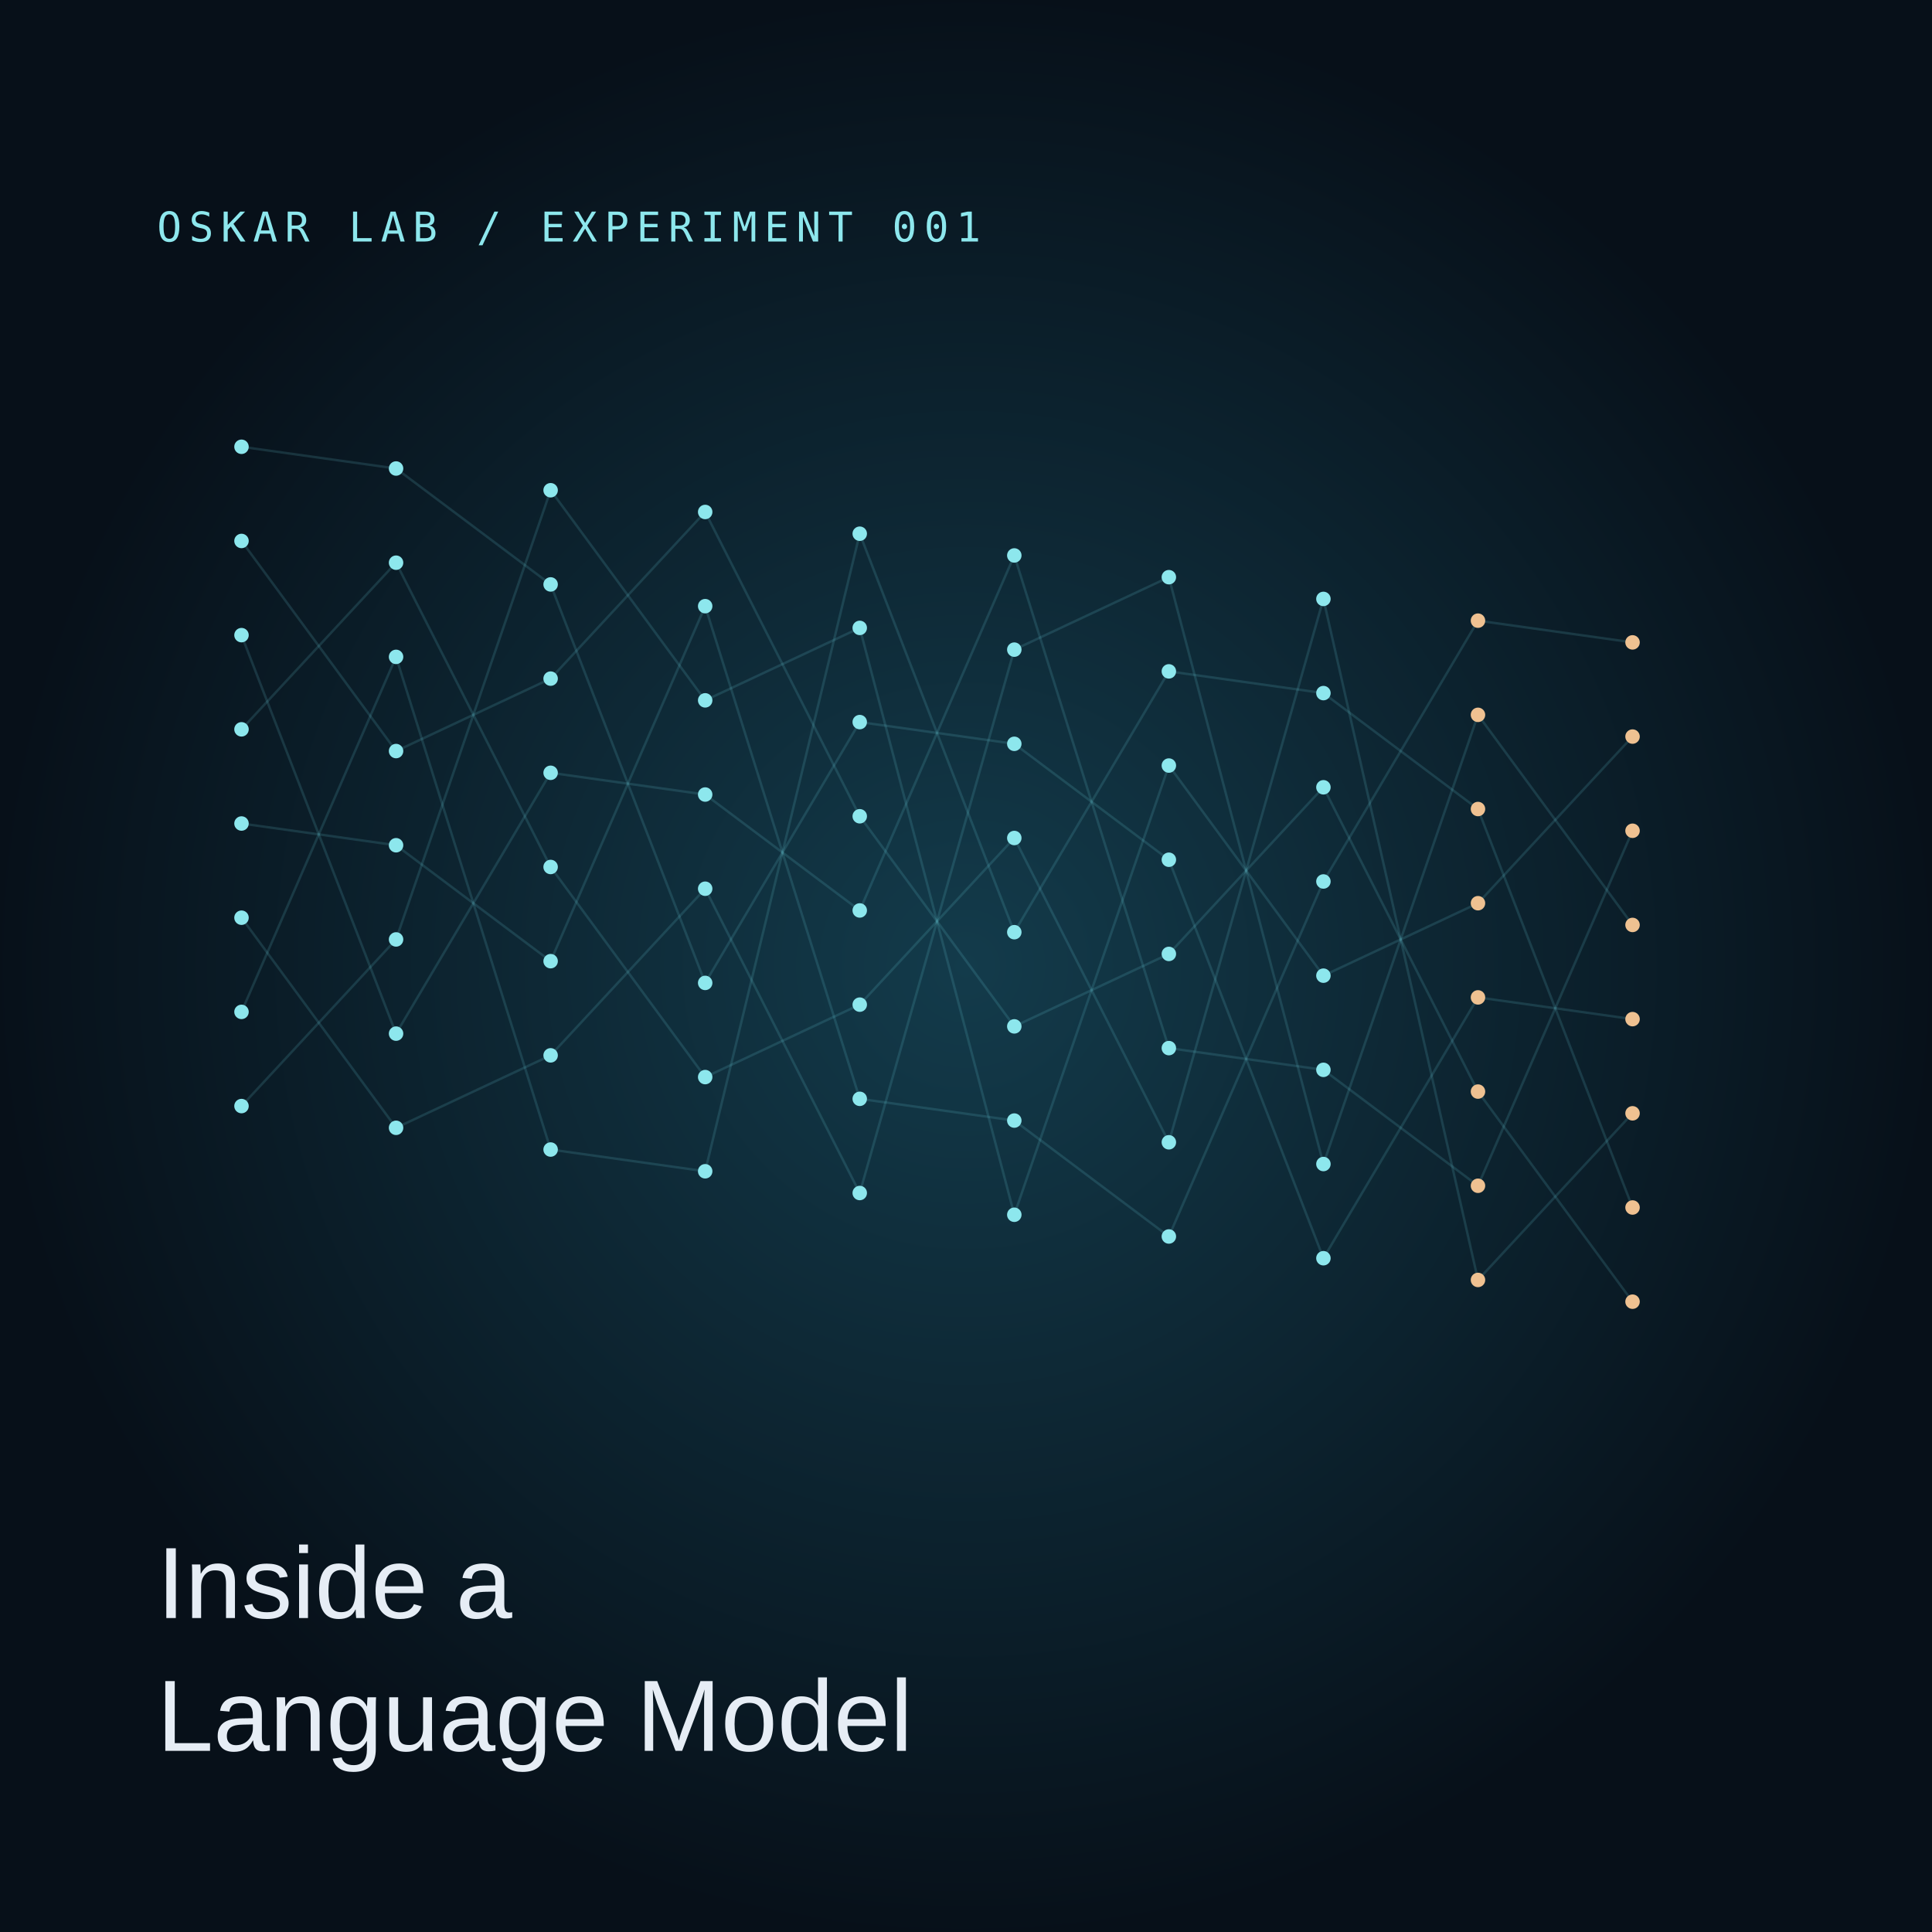
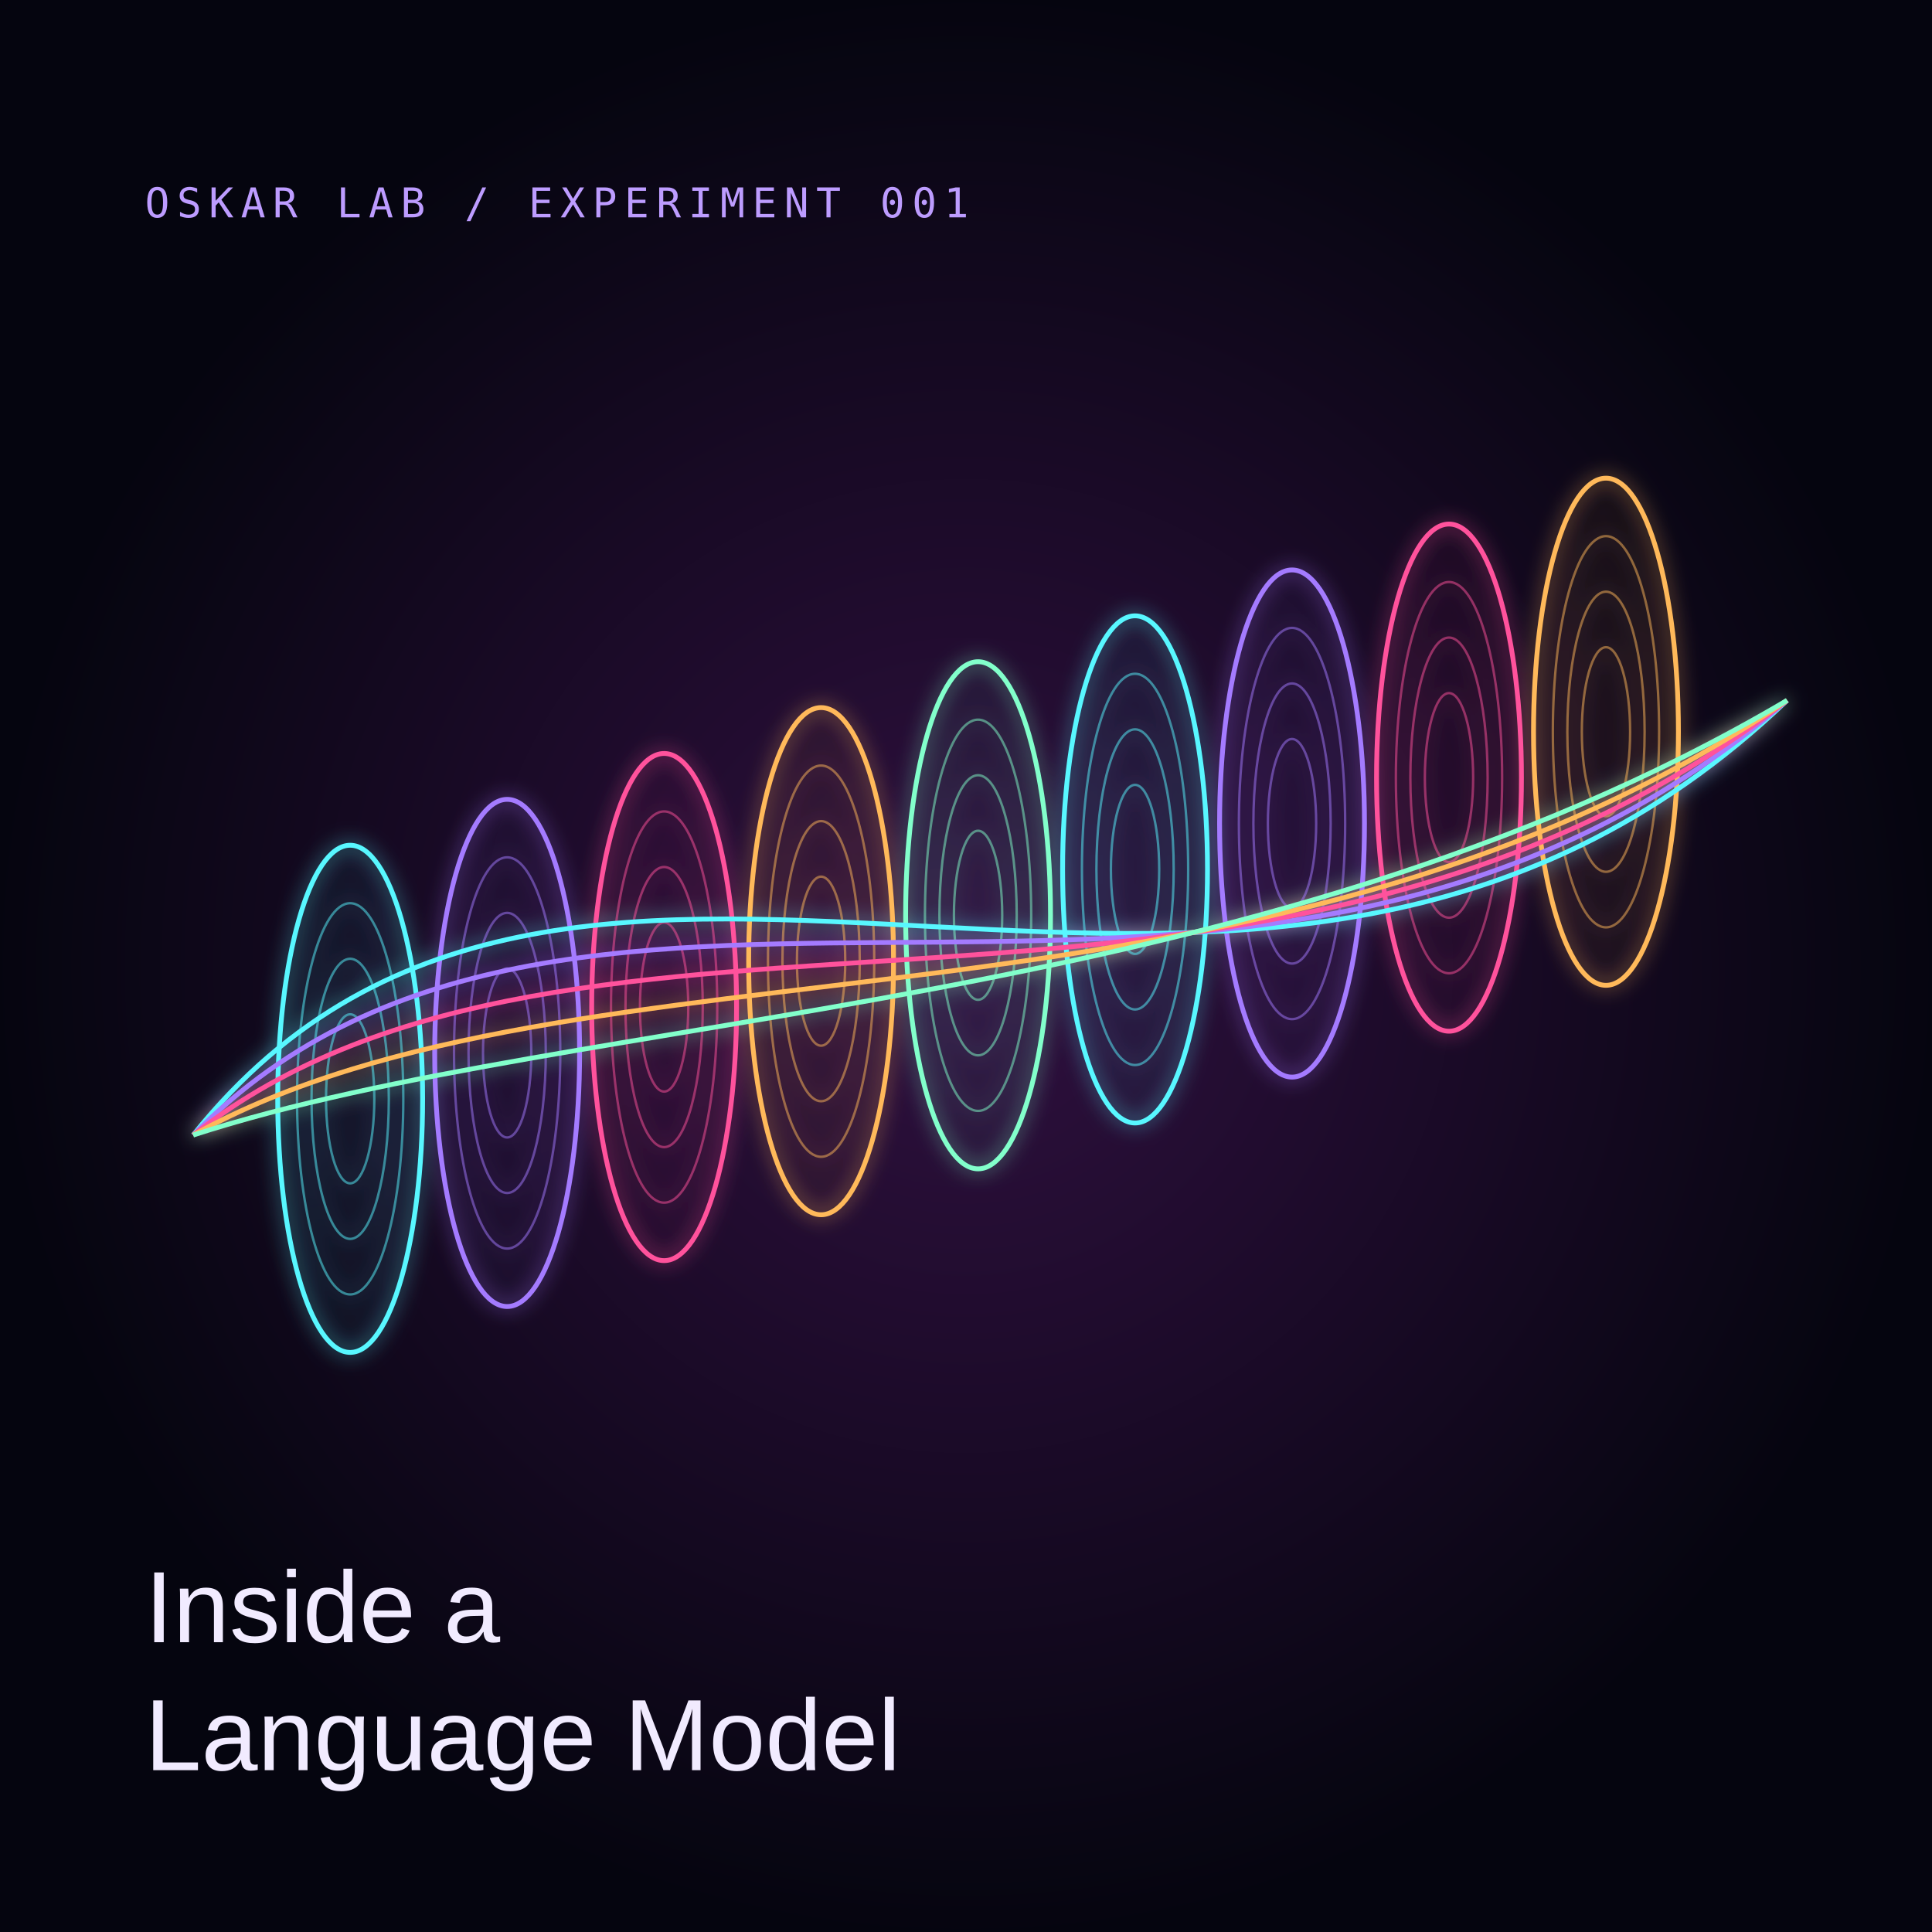
<svg xmlns="http://www.w3.org/2000/svg" width="800" height="800" viewBox="0 0 800 800">
  <defs>
    <radialGradient id="g">
-       <stop stop-color="#133b4b" />
-       <stop offset="1" stop-color="#071019" />
+       <stop stop-color="#301040" />
+       <stop offset="1" stop-color="#05050f" />
    </radialGradient>
+     <filter id="b">
+       <feGaussianBlur stdDeviation="4" />
+     </filter>
  </defs>
  <rect width="800" height="800" fill="url(#g)" />
-   <path d="M100 185L164 194" stroke="#75deeb" opacity=".15" />
-   <circle cx="100" cy="185" r="3" fill="#8de7ed" />
-   <path d="M100 224L164 311" stroke="#75deeb" opacity=".15" />
-   <circle cx="100" cy="224" r="3" fill="#8de7ed" />
-   <path d="M100 263L164 428" stroke="#75deeb" opacity=".15" />
-   <circle cx="100" cy="263" r="3" fill="#8de7ed" />
-   <path d="M100 302L164 233" stroke="#75deeb" opacity=".15" />
-   <circle cx="100" cy="302" r="3" fill="#8de7ed" />
-   <path d="M100 341L164 350" stroke="#75deeb" opacity=".15" />
-   <circle cx="100" cy="341" r="3" fill="#8de7ed" />
-   <path d="M100 380L164 467" stroke="#75deeb" opacity=".15" />
-   <circle cx="100" cy="380" r="3" fill="#8de7ed" />
-   <path d="M100 419L164 272" stroke="#75deeb" opacity=".15" />
-   <circle cx="100" cy="419" r="3" fill="#8de7ed" />
-   <path d="M100 458L164 389" stroke="#75deeb" opacity=".15" />
-   <circle cx="100" cy="458" r="3" fill="#8de7ed" />
-   <path d="M164 194L228 242" stroke="#75deeb" opacity=".15" />
-   <circle cx="164" cy="194" r="3" fill="#8de7ed" />
-   <path d="M164 233L228 359" stroke="#75deeb" opacity=".15" />
-   <circle cx="164" cy="233" r="3" fill="#8de7ed" />
-   <path d="M164 272L228 476" stroke="#75deeb" opacity=".15" />
-   <circle cx="164" cy="272" r="3" fill="#8de7ed" />
-   <path d="M164 311L228 281" stroke="#75deeb" opacity=".15" />
-   <circle cx="164" cy="311" r="3" fill="#8de7ed" />
-   <path d="M164 350L228 398" stroke="#75deeb" opacity=".15" />
-   <circle cx="164" cy="350" r="3" fill="#8de7ed" />
-   <path d="M164 389L228 203" stroke="#75deeb" opacity=".15" />
-   <circle cx="164" cy="389" r="3" fill="#8de7ed" />
-   <path d="M164 428L228 320" stroke="#75deeb" opacity=".15" />
-   <circle cx="164" cy="428" r="3" fill="#8de7ed" />
-   <path d="M164 467L228 437" stroke="#75deeb" opacity=".15" />
-   <circle cx="164" cy="467" r="3" fill="#8de7ed" />
-   <path d="M228 203L292 290" stroke="#75deeb" opacity=".15" />
-   <circle cx="228" cy="203" r="3" fill="#8de7ed" />
-   <path d="M228 242L292 407" stroke="#75deeb" opacity=".15" />
-   <circle cx="228" cy="242" r="3" fill="#8de7ed" />
-   <path d="M228 281L292 212" stroke="#75deeb" opacity=".15" />
-   <circle cx="228" cy="281" r="3" fill="#8de7ed" />
-   <path d="M228 320L292 329" stroke="#75deeb" opacity=".15" />
-   <circle cx="228" cy="320" r="3" fill="#8de7ed" />
-   <path d="M228 359L292 446" stroke="#75deeb" opacity=".15" />
-   <circle cx="228" cy="359" r="3" fill="#8de7ed" />
-   <path d="M228 398L292 251" stroke="#75deeb" opacity=".15" />
-   <circle cx="228" cy="398" r="3" fill="#8de7ed" />
-   <path d="M228 437L292 368" stroke="#75deeb" opacity=".15" />
-   <circle cx="228" cy="437" r="3" fill="#8de7ed" />
-   <path d="M228 476L292 485" stroke="#75deeb" opacity=".15" />
-   <circle cx="228" cy="476" r="3" fill="#8de7ed" />
-   <path d="M292 212L356 338" stroke="#75deeb" opacity=".15" />
-   <circle cx="292" cy="212" r="3" fill="#8de7ed" />
-   <path d="M292 251L356 455" stroke="#75deeb" opacity=".15" />
-   <circle cx="292" cy="251" r="3" fill="#8de7ed" />
-   <path d="M292 290L356 260" stroke="#75deeb" opacity=".15" />
-   <circle cx="292" cy="290" r="3" fill="#8de7ed" />
-   <path d="M292 329L356 377" stroke="#75deeb" opacity=".15" />
-   <circle cx="292" cy="329" r="3" fill="#8de7ed" />
-   <path d="M292 368L356 494" stroke="#75deeb" opacity=".15" />
-   <circle cx="292" cy="368" r="3" fill="#8de7ed" />
-   <path d="M292 407L356 299" stroke="#75deeb" opacity=".15" />
-   <circle cx="292" cy="407" r="3" fill="#8de7ed" />
-   <path d="M292 446L356 416" stroke="#75deeb" opacity=".15" />
-   <circle cx="292" cy="446" r="3" fill="#8de7ed" />
-   <path d="M292 485L356 221" stroke="#75deeb" opacity=".15" />
-   <circle cx="292" cy="485" r="3" fill="#8de7ed" />
-   <path d="M356 221L420 386" stroke="#75deeb" opacity=".15" />
-   <circle cx="356" cy="221" r="3" fill="#8de7ed" />
-   <path d="M356 260L420 503" stroke="#75deeb" opacity=".15" />
-   <circle cx="356" cy="260" r="3" fill="#8de7ed" />
-   <path d="M356 299L420 308" stroke="#75deeb" opacity=".15" />
-   <circle cx="356" cy="299" r="3" fill="#8de7ed" />
-   <path d="M356 338L420 425" stroke="#75deeb" opacity=".15" />
-   <circle cx="356" cy="338" r="3" fill="#8de7ed" />
-   <path d="M356 377L420 230" stroke="#75deeb" opacity=".15" />
-   <circle cx="356" cy="377" r="3" fill="#8de7ed" />
-   <path d="M356 416L420 347" stroke="#75deeb" opacity=".15" />
-   <circle cx="356" cy="416" r="3" fill="#8de7ed" />
-   <path d="M356 455L420 464" stroke="#75deeb" opacity=".15" />
-   <circle cx="356" cy="455" r="3" fill="#8de7ed" />
-   <path d="M356 494L420 269" stroke="#75deeb" opacity=".15" />
-   <circle cx="356" cy="494" r="3" fill="#8de7ed" />
-   <path d="M420 230L484 434" stroke="#75deeb" opacity=".15" />
-   <circle cx="420" cy="230" r="3" fill="#8de7ed" />
-   <path d="M420 269L484 239" stroke="#75deeb" opacity=".15" />
-   <circle cx="420" cy="269" r="3" fill="#8de7ed" />
-   <path d="M420 308L484 356" stroke="#75deeb" opacity=".15" />
-   <circle cx="420" cy="308" r="3" fill="#8de7ed" />
-   <path d="M420 347L484 473" stroke="#75deeb" opacity=".15" />
-   <circle cx="420" cy="347" r="3" fill="#8de7ed" />
-   <path d="M420 386L484 278" stroke="#75deeb" opacity=".15" />
-   <circle cx="420" cy="386" r="3" fill="#8de7ed" />
-   <path d="M420 425L484 395" stroke="#75deeb" opacity=".15" />
-   <circle cx="420" cy="425" r="3" fill="#8de7ed" />
-   <path d="M420 464L484 512" stroke="#75deeb" opacity=".15" />
-   <circle cx="420" cy="464" r="3" fill="#8de7ed" />
-   <path d="M420 503L484 317" stroke="#75deeb" opacity=".15" />
-   <circle cx="420" cy="503" r="3" fill="#8de7ed" />
-   <path d="M484 239L548 482" stroke="#75deeb" opacity=".15" />
-   <circle cx="484" cy="239" r="3" fill="#8de7ed" />
-   <path d="M484 278L548 287" stroke="#75deeb" opacity=".15" />
-   <circle cx="484" cy="278" r="3" fill="#8de7ed" />
-   <path d="M484 317L548 404" stroke="#75deeb" opacity=".15" />
-   <circle cx="484" cy="317" r="3" fill="#8de7ed" />
-   <path d="M484 356L548 521" stroke="#75deeb" opacity=".15" />
-   <circle cx="484" cy="356" r="3" fill="#8de7ed" />
-   <path d="M484 395L548 326" stroke="#75deeb" opacity=".15" />
-   <circle cx="484" cy="395" r="3" fill="#8de7ed" />
-   <path d="M484 434L548 443" stroke="#75deeb" opacity=".15" />
-   <circle cx="484" cy="434" r="3" fill="#8de7ed" />
-   <path d="M484 473L548 248" stroke="#75deeb" opacity=".15" />
-   <circle cx="484" cy="473" r="3" fill="#8de7ed" />
-   <path d="M484 512L548 365" stroke="#75deeb" opacity=".15" />
-   <circle cx="484" cy="512" r="3" fill="#8de7ed" />
-   <path d="M548 248L612 530" stroke="#75deeb" opacity=".15" />
-   <circle cx="548" cy="248" r="3" fill="#8de7ed" />
-   <path d="M548 287L612 335" stroke="#75deeb" opacity=".15" />
-   <circle cx="548" cy="287" r="3" fill="#8de7ed" />
-   <path d="M548 326L612 452" stroke="#75deeb" opacity=".15" />
-   <circle cx="548" cy="326" r="3" fill="#8de7ed" />
-   <path d="M548 365L612 257" stroke="#75deeb" opacity=".15" />
-   <circle cx="548" cy="365" r="3" fill="#8de7ed" />
-   <path d="M548 404L612 374" stroke="#75deeb" opacity=".15" />
-   <circle cx="548" cy="404" r="3" fill="#8de7ed" />
-   <path d="M548 443L612 491" stroke="#75deeb" opacity=".15" />
-   <circle cx="548" cy="443" r="3" fill="#8de7ed" />
-   <path d="M548 482L612 296" stroke="#75deeb" opacity=".15" />
-   <circle cx="548" cy="482" r="3" fill="#8de7ed" />
-   <path d="M548 521L612 413" stroke="#75deeb" opacity=".15" />
-   <circle cx="548" cy="521" r="3" fill="#8de7ed" />
-   <path d="M612 257L676 266" stroke="#75deeb" opacity=".15" />
-   <circle cx="612" cy="257" r="3" fill="#efc191" />
-   <path d="M612 296L676 383" stroke="#75deeb" opacity=".15" />
-   <circle cx="612" cy="296" r="3" fill="#efc191" />
-   <path d="M612 335L676 500" stroke="#75deeb" opacity=".15" />
-   <circle cx="612" cy="335" r="3" fill="#efc191" />
-   <path d="M612 374L676 305" stroke="#75deeb" opacity=".15" />
-   <circle cx="612" cy="374" r="3" fill="#efc191" />
-   <path d="M612 413L676 422" stroke="#75deeb" opacity=".15" />
-   <circle cx="612" cy="413" r="3" fill="#efc191" />
-   <path d="M612 452L676 539" stroke="#75deeb" opacity=".15" />
-   <circle cx="612" cy="452" r="3" fill="#efc191" />
-   <path d="M612 491L676 344" stroke="#75deeb" opacity=".15" />
-   <circle cx="612" cy="491" r="3" fill="#efc191" />
-   <path d="M612 530L676 461" stroke="#75deeb" opacity=".15" />
-   <circle cx="612" cy="530" r="3" fill="#efc191" />
-   <circle cx="676" cy="266" r="3" fill="#efc191" />
-   <circle cx="676" cy="305" r="3" fill="#efc191" />
-   <circle cx="676" cy="344" r="3" fill="#efc191" />
-   <circle cx="676" cy="383" r="3" fill="#efc191" />
-   <circle cx="676" cy="422" r="3" fill="#efc191" />
-   <circle cx="676" cy="461" r="3" fill="#efc191" />
-   <circle cx="676" cy="500" r="3" fill="#efc191" />
-   <circle cx="676" cy="539" r="3" fill="#efc191" />
-   <text x="65" y="100" fill="#8de7ed" font-family="monospace" font-size="17" letter-spacing="3">OSKAR LAB / EXPERIMENT 001</text>
-   <text x="65" y="670" fill="#e6edf5" font-family="Arial" font-size="42">Inside a</text>
-   <text x="65" y="725" fill="#e6edf5" font-family="Arial" font-size="42">Language Model</text>
+   <g filter="url(#b)" opacity=".7">
+     <ellipse cx="145" cy="455" rx="30" ry="105" fill="#58f7ff" fill-opacity=".03" stroke="#58f7ff" stroke-width="2" />
+     <ellipse cx="145" cy="455" rx="10" ry="35" fill="none" stroke="#58f7ff" stroke-opacity=".5" />
+     <ellipse cx="145" cy="455" rx="16" ry="58" fill="none" stroke="#58f7ff" stroke-opacity=".5" />
+     <ellipse cx="145" cy="455" rx="22" ry="81" fill="none" stroke="#58f7ff" stroke-opacity=".5" />
+     <ellipse cx="210" cy="436" rx="30" ry="105" fill="#a47bff" fill-opacity=".03" stroke="#a47bff" stroke-width="2" />
+     <ellipse cx="210" cy="436" rx="10" ry="35" fill="none" stroke="#a47bff" stroke-opacity=".5" />
+     <ellipse cx="210" cy="436" rx="16" ry="58" fill="none" stroke="#a47bff" stroke-opacity=".5" />
+     <ellipse cx="210" cy="436" rx="22" ry="81" fill="none" stroke="#a47bff" stroke-opacity=".5" />
+     <ellipse cx="275" cy="417" rx="30" ry="105" fill="#ff529c" fill-opacity=".03" stroke="#ff529c" stroke-width="2" />
+     <ellipse cx="275" cy="417" rx="10" ry="35" fill="none" stroke="#ff529c" stroke-opacity=".5" />
+     <ellipse cx="275" cy="417" rx="16" ry="58" fill="none" stroke="#ff529c" stroke-opacity=".5" />
+     <ellipse cx="275" cy="417" rx="22" ry="81" fill="none" stroke="#ff529c" stroke-opacity=".5" />
+     <ellipse cx="340" cy="398" rx="30" ry="105" fill="#ffb95a" fill-opacity=".03" stroke="#ffb95a" stroke-width="2" />
+     <ellipse cx="340" cy="398" rx="10" ry="35" fill="none" stroke="#ffb95a" stroke-opacity=".5" />
+     <ellipse cx="340" cy="398" rx="16" ry="58" fill="none" stroke="#ffb95a" stroke-opacity=".5" />
+     <ellipse cx="340" cy="398" rx="22" ry="81" fill="none" stroke="#ffb95a" stroke-opacity=".5" />
+     <ellipse cx="405" cy="379" rx="30" ry="105" fill="#82ffcb" fill-opacity=".03" stroke="#82ffcb" stroke-width="2" />
+     <ellipse cx="405" cy="379" rx="10" ry="35" fill="none" stroke="#82ffcb" stroke-opacity=".5" />
+     <ellipse cx="405" cy="379" rx="16" ry="58" fill="none" stroke="#82ffcb" stroke-opacity=".5" />
+     <ellipse cx="405" cy="379" rx="22" ry="81" fill="none" stroke="#82ffcb" stroke-opacity=".5" />
+     <ellipse cx="470" cy="360" rx="30" ry="105" fill="#58f7ff" fill-opacity=".03" stroke="#58f7ff" stroke-width="2" />
+     <ellipse cx="470" cy="360" rx="10" ry="35" fill="none" stroke="#58f7ff" stroke-opacity=".5" />
+     <ellipse cx="470" cy="360" rx="16" ry="58" fill="none" stroke="#58f7ff" stroke-opacity=".5" />
+     <ellipse cx="470" cy="360" rx="22" ry="81" fill="none" stroke="#58f7ff" stroke-opacity=".5" />
+     <ellipse cx="535" cy="341" rx="30" ry="105" fill="#a47bff" fill-opacity=".03" stroke="#a47bff" stroke-width="2" />
+     <ellipse cx="535" cy="341" rx="10" ry="35" fill="none" stroke="#a47bff" stroke-opacity=".5" />
+     <ellipse cx="535" cy="341" rx="16" ry="58" fill="none" stroke="#a47bff" stroke-opacity=".5" />
+     <ellipse cx="535" cy="341" rx="22" ry="81" fill="none" stroke="#a47bff" stroke-opacity=".5" />
+     <ellipse cx="600" cy="322" rx="30" ry="105" fill="#ff529c" fill-opacity=".03" stroke="#ff529c" stroke-width="2" />
+     <ellipse cx="600" cy="322" rx="10" ry="35" fill="none" stroke="#ff529c" stroke-opacity=".5" />
+     <ellipse cx="600" cy="322" rx="16" ry="58" fill="none" stroke="#ff529c" stroke-opacity=".5" />
+     <ellipse cx="600" cy="322" rx="22" ry="81" fill="none" stroke="#ff529c" stroke-opacity=".5" />
+     <ellipse cx="665" cy="303" rx="30" ry="105" fill="#ffb95a" fill-opacity=".03" stroke="#ffb95a" stroke-width="2" />
+     <ellipse cx="665" cy="303" rx="10" ry="35" fill="none" stroke="#ffb95a" stroke-opacity=".5" />
+     <ellipse cx="665" cy="303" rx="16" ry="58" fill="none" stroke="#ffb95a" stroke-opacity=".5" />
+     <ellipse cx="665" cy="303" rx="22" ry="81" fill="none" stroke="#ffb95a" stroke-opacity=".5" />
+     <path d="M80 470 C240 270 520 500 740 290" fill="none" stroke="#58f7ff" stroke-width="2" />
+     <path d="M80 470 C240 307 520 480 740 290" fill="none" stroke="#a47bff" stroke-width="2" />
+     <path d="M80 470 C240 344 520 460 740 290" fill="none" stroke="#ff529c" stroke-width="2" />
+     <path d="M80 470 C240 381 520 440 740 290" fill="none" stroke="#ffb95a" stroke-width="2" />
+     <path d="M80 470 C240 418 520 420 740 290" fill="none" stroke="#82ffcb" stroke-width="2" />
+   </g>
+   <g>
+     <ellipse cx="145" cy="455" rx="30" ry="105" fill="#58f7ff" fill-opacity=".03" stroke="#58f7ff" stroke-width="2" />
+     <ellipse cx="145" cy="455" rx="10" ry="35" fill="none" stroke="#58f7ff" stroke-opacity=".5" />
+     <ellipse cx="145" cy="455" rx="16" ry="58" fill="none" stroke="#58f7ff" stroke-opacity=".5" />
+     <ellipse cx="145" cy="455" rx="22" ry="81" fill="none" stroke="#58f7ff" stroke-opacity=".5" />
+     <ellipse cx="210" cy="436" rx="30" ry="105" fill="#a47bff" fill-opacity=".03" stroke="#a47bff" stroke-width="2" />
+     <ellipse cx="210" cy="436" rx="10" ry="35" fill="none" stroke="#a47bff" stroke-opacity=".5" />
+     <ellipse cx="210" cy="436" rx="16" ry="58" fill="none" stroke="#a47bff" stroke-opacity=".5" />
+     <ellipse cx="210" cy="436" rx="22" ry="81" fill="none" stroke="#a47bff" stroke-opacity=".5" />
+     <ellipse cx="275" cy="417" rx="30" ry="105" fill="#ff529c" fill-opacity=".03" stroke="#ff529c" stroke-width="2" />
+     <ellipse cx="275" cy="417" rx="10" ry="35" fill="none" stroke="#ff529c" stroke-opacity=".5" />
+     <ellipse cx="275" cy="417" rx="16" ry="58" fill="none" stroke="#ff529c" stroke-opacity=".5" />
+     <ellipse cx="275" cy="417" rx="22" ry="81" fill="none" stroke="#ff529c" stroke-opacity=".5" />
+     <ellipse cx="340" cy="398" rx="30" ry="105" fill="#ffb95a" fill-opacity=".03" stroke="#ffb95a" stroke-width="2" />
+     <ellipse cx="340" cy="398" rx="10" ry="35" fill="none" stroke="#ffb95a" stroke-opacity=".5" />
+     <ellipse cx="340" cy="398" rx="16" ry="58" fill="none" stroke="#ffb95a" stroke-opacity=".5" />
+     <ellipse cx="340" cy="398" rx="22" ry="81" fill="none" stroke="#ffb95a" stroke-opacity=".5" />
+     <ellipse cx="405" cy="379" rx="30" ry="105" fill="#82ffcb" fill-opacity=".03" stroke="#82ffcb" stroke-width="2" />
+     <ellipse cx="405" cy="379" rx="10" ry="35" fill="none" stroke="#82ffcb" stroke-opacity=".5" />
+     <ellipse cx="405" cy="379" rx="16" ry="58" fill="none" stroke="#82ffcb" stroke-opacity=".5" />
+     <ellipse cx="405" cy="379" rx="22" ry="81" fill="none" stroke="#82ffcb" stroke-opacity=".5" />
+     <ellipse cx="470" cy="360" rx="30" ry="105" fill="#58f7ff" fill-opacity=".03" stroke="#58f7ff" stroke-width="2" />
+     <ellipse cx="470" cy="360" rx="10" ry="35" fill="none" stroke="#58f7ff" stroke-opacity=".5" />
+     <ellipse cx="470" cy="360" rx="16" ry="58" fill="none" stroke="#58f7ff" stroke-opacity=".5" />
+     <ellipse cx="470" cy="360" rx="22" ry="81" fill="none" stroke="#58f7ff" stroke-opacity=".5" />
+     <ellipse cx="535" cy="341" rx="30" ry="105" fill="#a47bff" fill-opacity=".03" stroke="#a47bff" stroke-width="2" />
+     <ellipse cx="535" cy="341" rx="10" ry="35" fill="none" stroke="#a47bff" stroke-opacity=".5" />
+     <ellipse cx="535" cy="341" rx="16" ry="58" fill="none" stroke="#a47bff" stroke-opacity=".5" />
+     <ellipse cx="535" cy="341" rx="22" ry="81" fill="none" stroke="#a47bff" stroke-opacity=".5" />
+     <ellipse cx="600" cy="322" rx="30" ry="105" fill="#ff529c" fill-opacity=".03" stroke="#ff529c" stroke-width="2" />
+     <ellipse cx="600" cy="322" rx="10" ry="35" fill="none" stroke="#ff529c" stroke-opacity=".5" />
+     <ellipse cx="600" cy="322" rx="16" ry="58" fill="none" stroke="#ff529c" stroke-opacity=".5" />
+     <ellipse cx="600" cy="322" rx="22" ry="81" fill="none" stroke="#ff529c" stroke-opacity=".5" />
+     <ellipse cx="665" cy="303" rx="30" ry="105" fill="#ffb95a" fill-opacity=".03" stroke="#ffb95a" stroke-width="2" />
+     <ellipse cx="665" cy="303" rx="10" ry="35" fill="none" stroke="#ffb95a" stroke-opacity=".5" />
+     <ellipse cx="665" cy="303" rx="16" ry="58" fill="none" stroke="#ffb95a" stroke-opacity=".5" />
+     <ellipse cx="665" cy="303" rx="22" ry="81" fill="none" stroke="#ffb95a" stroke-opacity=".5" />
+     <path d="M80 470 C240 270 520 500 740 290" fill="none" stroke="#58f7ff" stroke-width="2" />
+     <path d="M80 470 C240 307 520 480 740 290" fill="none" stroke="#a47bff" stroke-width="2" />
+     <path d="M80 470 C240 344 520 460 740 290" fill="none" stroke="#ff529c" stroke-width="2" />
+     <path d="M80 470 C240 381 520 440 740 290" fill="none" stroke="#ffb95a" stroke-width="2" />
+     <path d="M80 470 C240 418 520 420 740 290" fill="none" stroke="#82ffcb" stroke-width="2" />
+   </g>
+   <text x="60" y="90" fill="#bd9cff" font-family="monospace" font-size="17" letter-spacing="3">OSKAR LAB / EXPERIMENT 001</text>
+   <text x="60" y="680" fill="#f1ebff" font-family="Arial" font-size="42">Inside a</text>
+   <text x="60" y="733" fill="#f1ebff" font-family="Arial" font-size="42">Language Model</text>
</svg>
